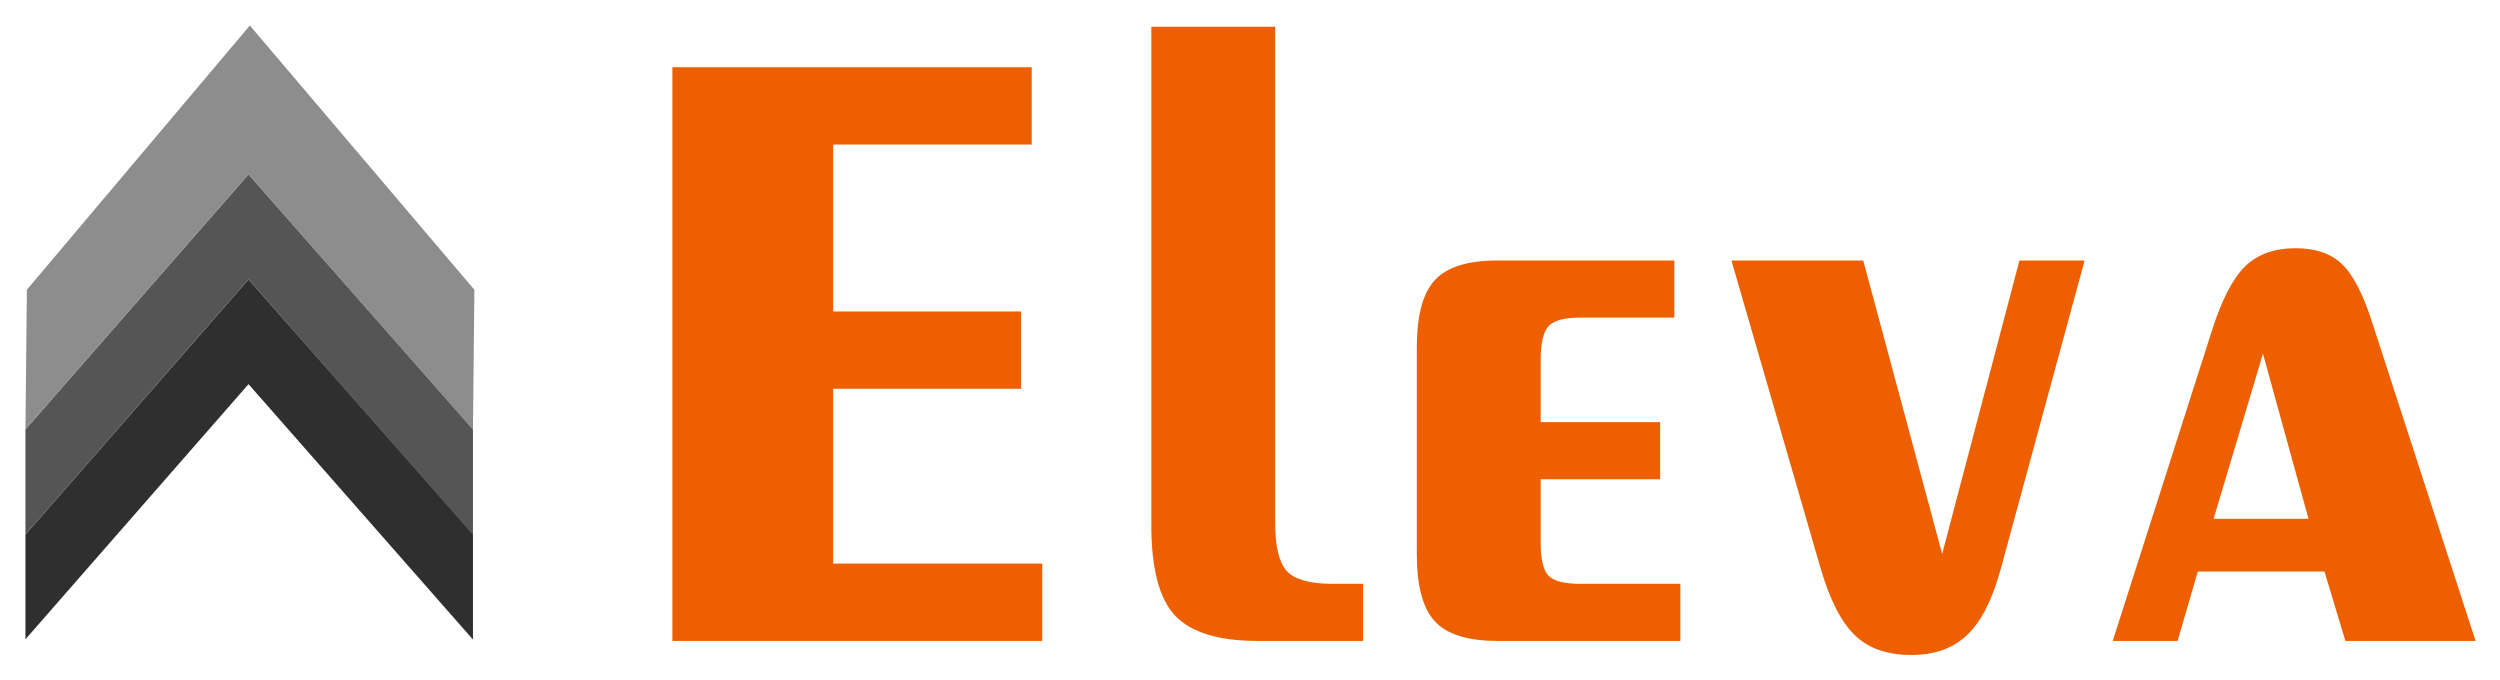
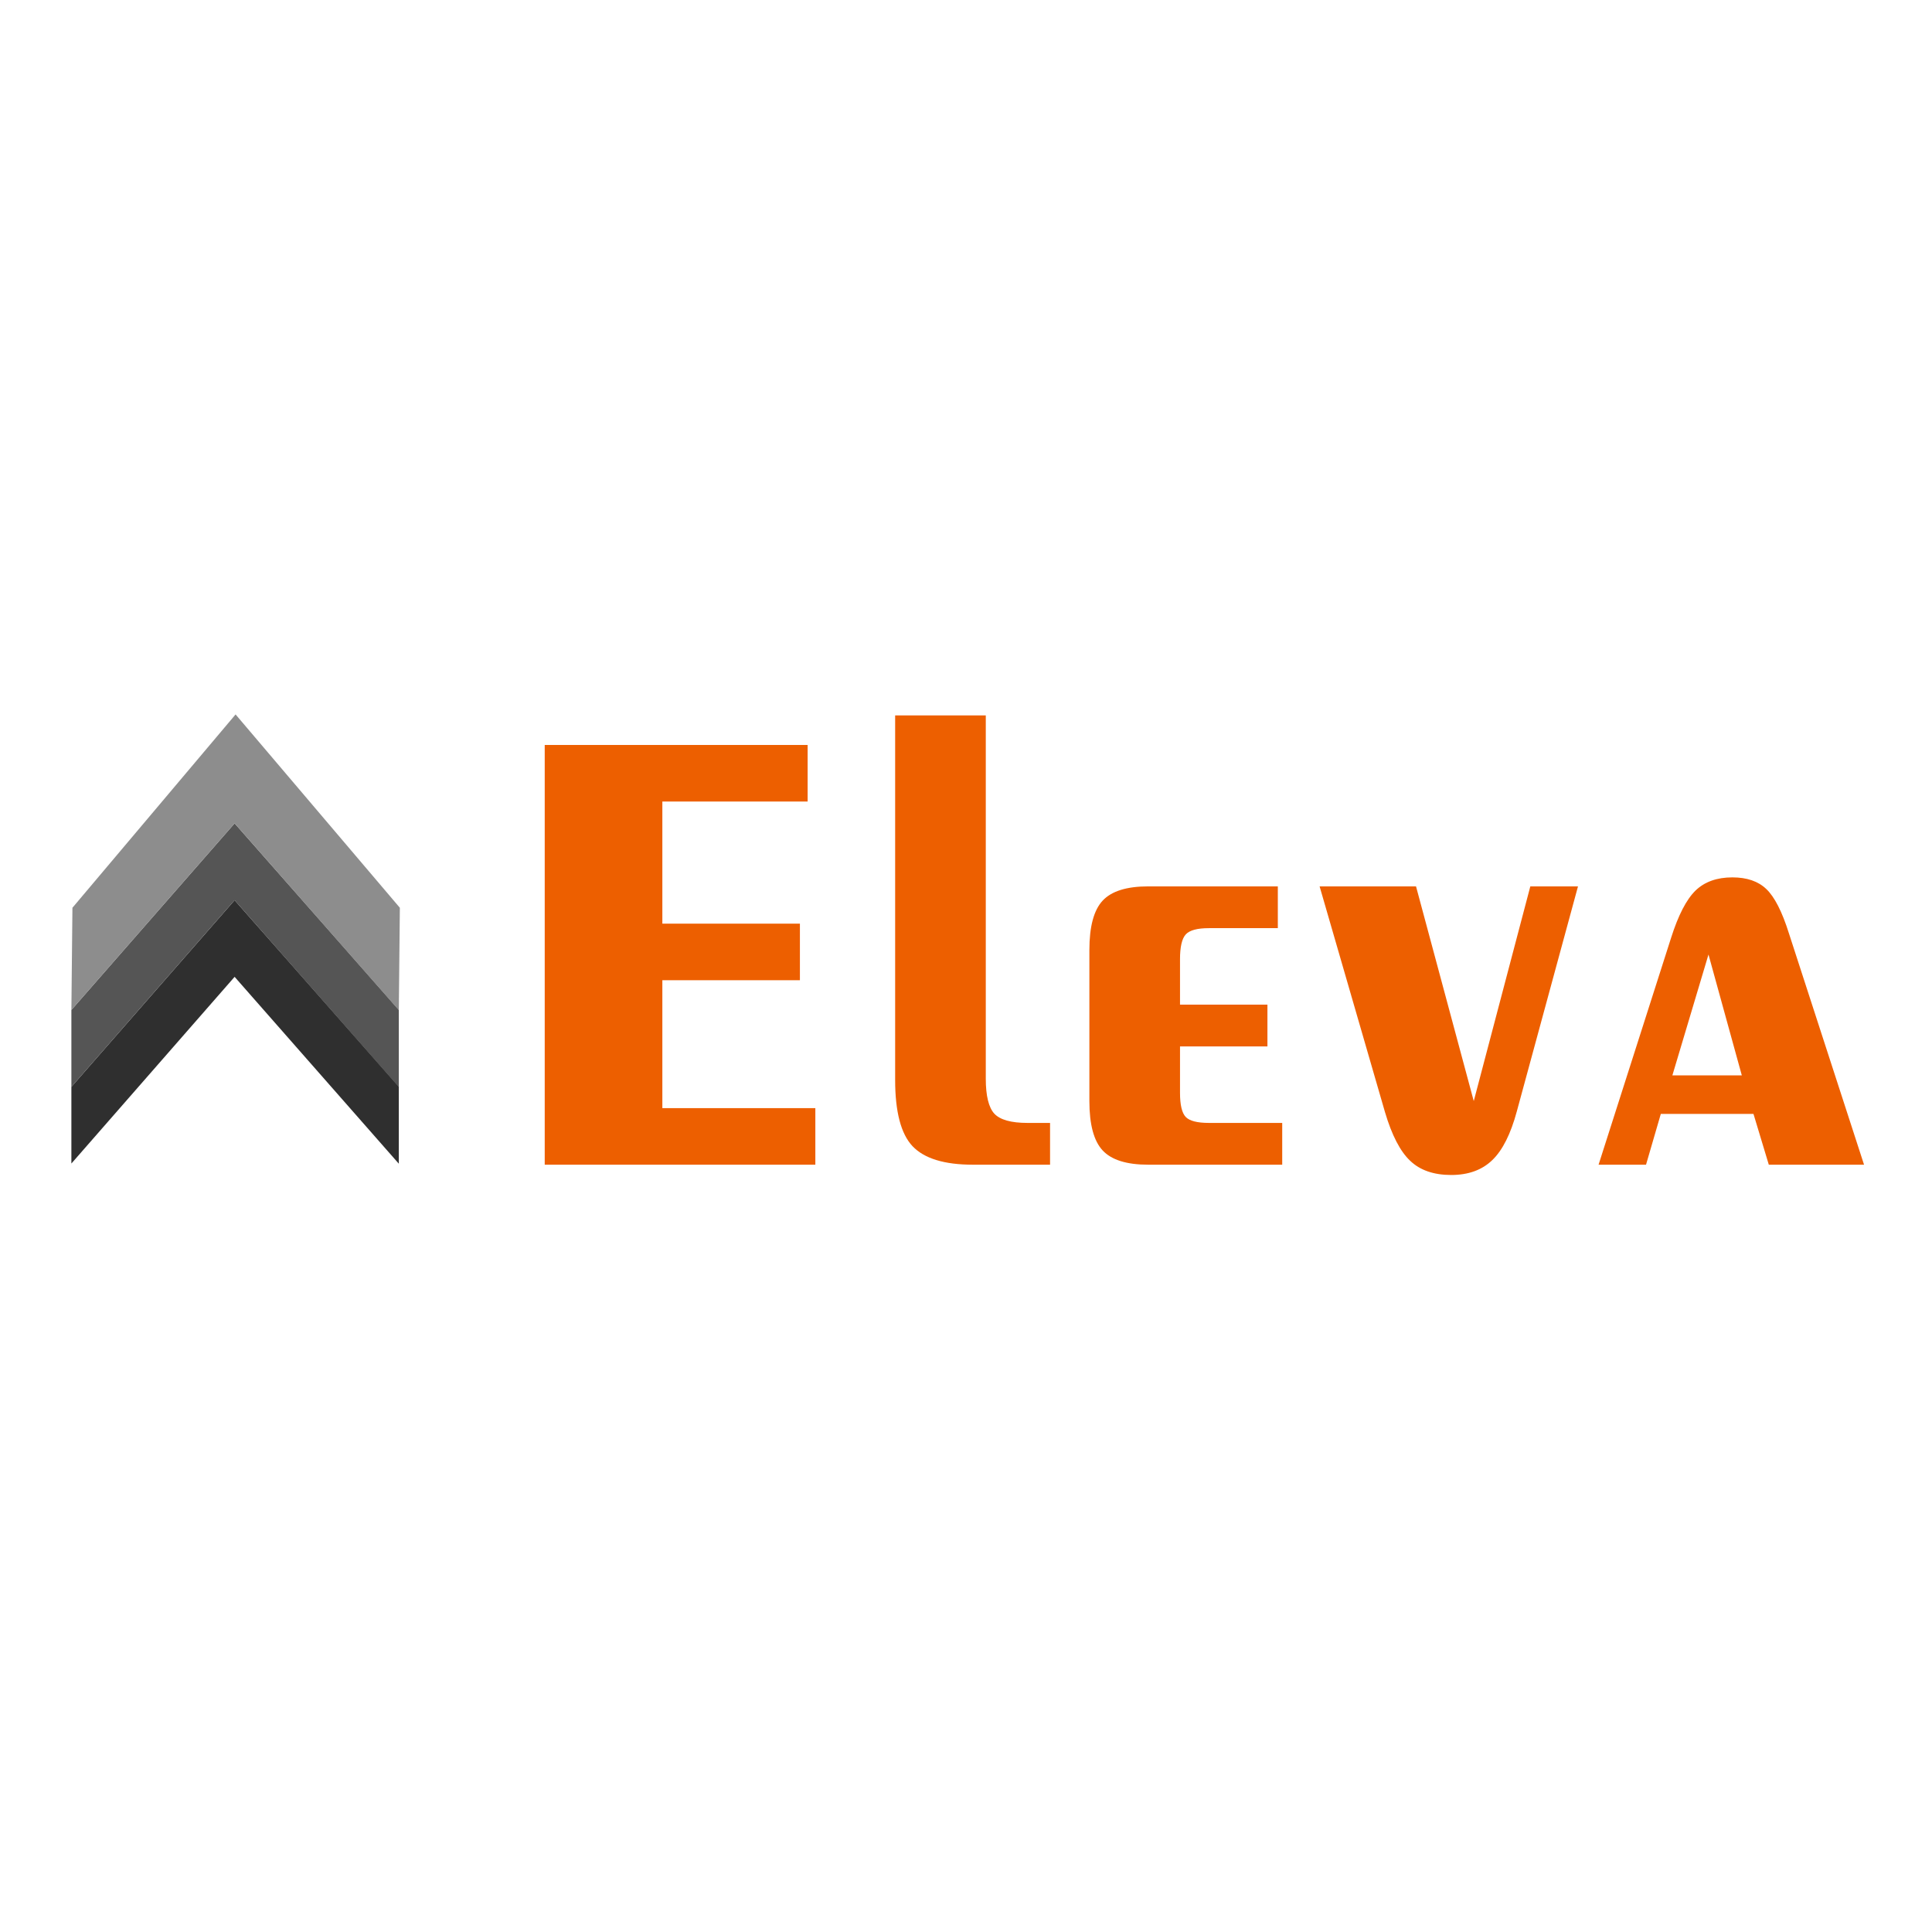
- <svg xmlns="http://www.w3.org/2000/svg" xml:space="preserve" width="1000px" height="272px" version="1.1" style="shape-rendering:geometricPrecision; text-rendering:geometricPrecision; image-rendering:optimizeQuality; fill-rule:evenodd; clip-rule:evenodd" viewBox="59 778 2045 556">
+ <svg xmlns="http://www.w3.org/2000/svg" xml:space="preserve" width="2160px" height="2160px" version="1.1" style="shape-rendering:geometricPrecision; text-rendering:geometricPrecision; image-rendering:optimizeQuality; fill-rule:evenodd; clip-rule:evenodd" viewBox="0 0 2160 2160">
  <defs>
    <style type="text/css">
   
    .fil1 {fill:#2F2F2F}
    .fil2 {fill:#555555}
    .fil3 {fill:#8D8D8D}
    .fil0 {fill:#ED5F00;fill-rule:nonzero}
   
  </style>
  </defs>
  <g id="Camada_x0020_1">
    <polygon class="fil0" points="609.01,1302.15 609.01,832.88 902.94,832.88 902.94,896.12 740.52,896.12 740.52,1032.66 894.31,1032.66 894.31,1095.9 740.52,1095.9 740.52,1238.91 911.56,1238.91 911.56,1302.15 " />
    <path id="_1" class="fil0" d="M1102.12 1205.98c0,19.16 3.23,32.21 9.58,39.16 6.47,6.83 18.8,10.3 37.01,10.3l25.27 0 0 46.71 -86.23 0c-31.98,0 -54.5,-6.94 -67.56,-20.72 -12.93,-13.77 -19.4,-38.44 -19.4,-74.02l0 -407.59 101.33 0 0 406.16z" />
    <path id="_2" class="fil0" d="M1283.81 1302.15c-24.07,0 -41.08,-5.27 -51.02,-15.93 -9.94,-10.66 -14.85,-29.1 -14.85,-55.33l0 -168.64c0,-26.23 4.91,-44.68 14.85,-55.34 9.94,-10.66 26.95,-15.93 51.02,-15.93l144.81 0 0 46.71 -77.01 0c-12.94,0 -21.56,2.28 -25.88,6.95 -4.31,4.67 -6.46,14.01 -6.46,27.79l0 50.78 97.73 0 0 46.71 -97.73 0 0 51.86c0,13.54 2.15,22.52 6.34,26.95 4.2,4.43 12.82,6.71 26,6.71l81.92 0 0 46.71 -149.72 0z" />
    <path id="_3" class="fil0" d="M1764.22 990.98l-68.39 251.53c-6.82,25.27 -15.93,43.47 -27.42,54.49 -11.5,11.14 -26.83,16.65 -46,16.65 -19.4,0 -34.73,-5.27 -45.75,-15.81 -11.14,-10.42 -20.6,-28.63 -28.27,-54.62l-73.06 -252.24 107.8 0 64.55 240.03 63.24 -240.03 53.3 0z" />
    <path id="_4" class="fil0" d="M1787.22 1302.15l81.09 -253.68c8.02,-25.27 17.12,-42.87 27.3,-52.82 10.18,-9.82 23.96,-14.73 41.21,-14.73 16.16,0 28.86,4.31 37.96,13.06 9.11,8.62 17.61,25.15 25.28,49.58l83.96 258.59 -106.48 0 -17.13 -56.77 -103.6 0 -16.53 56.77 -53.06 0zm82.52 -99.89l77.62 0 -37.25 -135.1 -40.37 135.1z" />
    <polygon class="fil1" points="79.81,1215.13 262.29,1006.42 445.88,1214.69 445.88,1301.04 262.29,1092.12 79.81,1300.83 " />
    <polygon class="fil2" points="79.81,1129.17 262.3,920.49 445.88,1128.99 445.88,1215.35 262.29,1006.42 79.81,1215.13 " />
    <polygon class="fil3" points="80.98,1014.89 263.38,798.74 447.04,1014.89 445.88,1129.41 262.3,920.49 79.81,1129.19 " />
  </g>
</svg>
